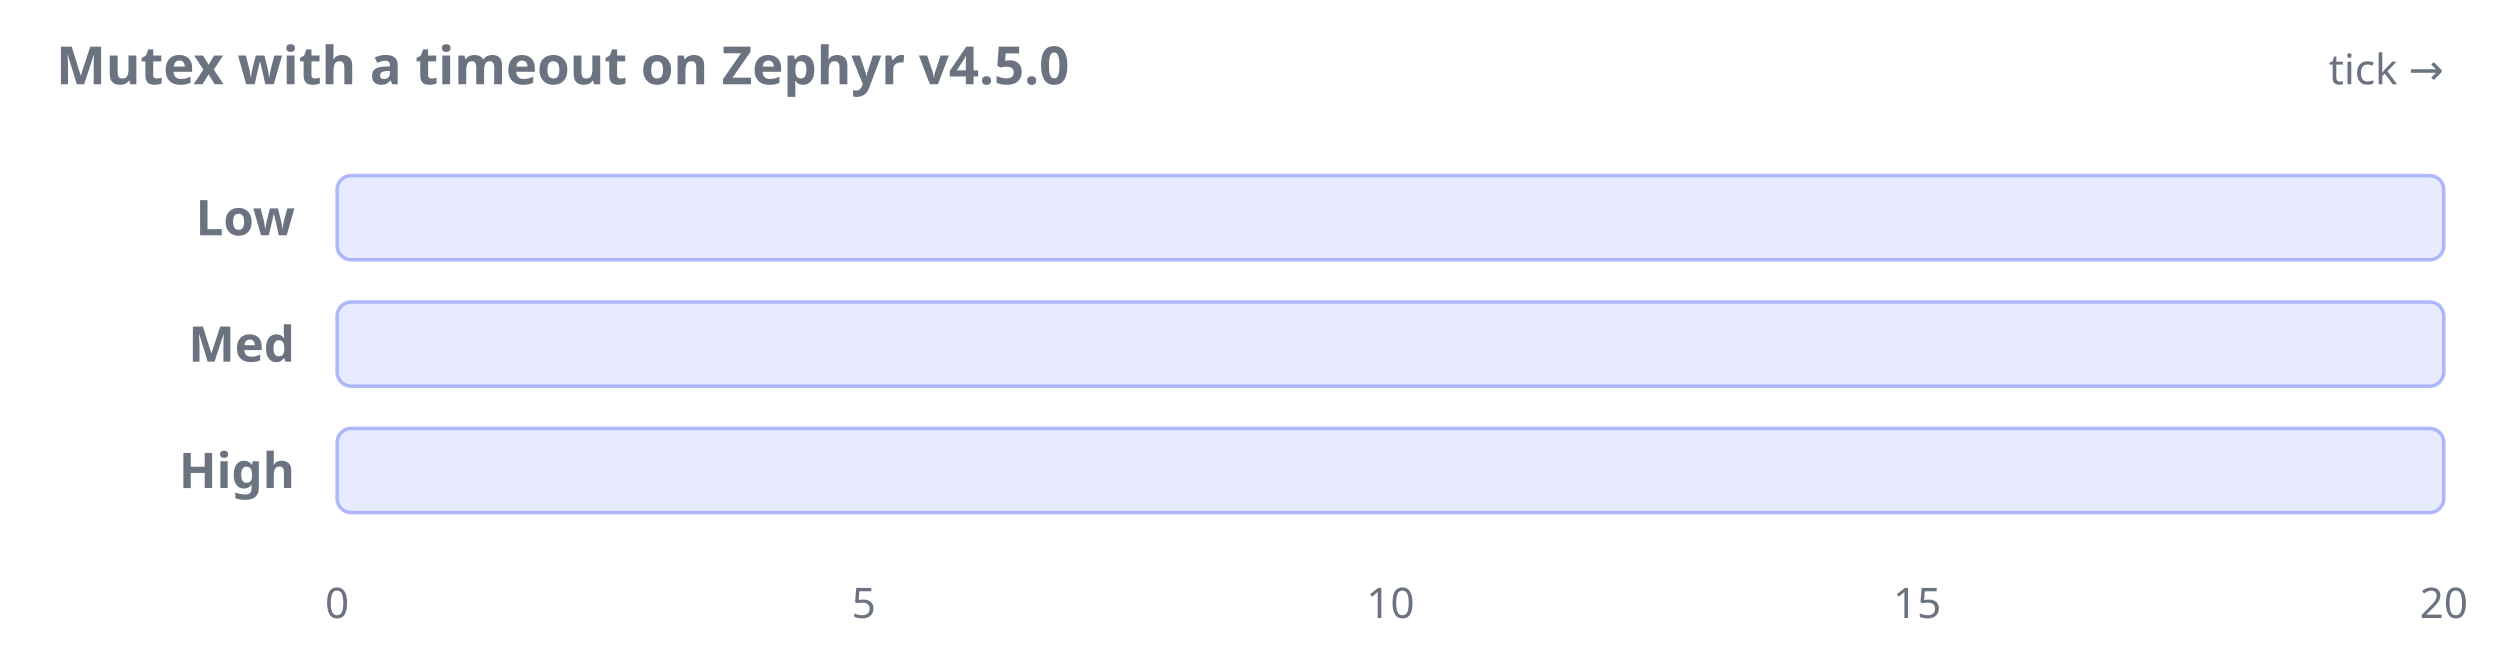
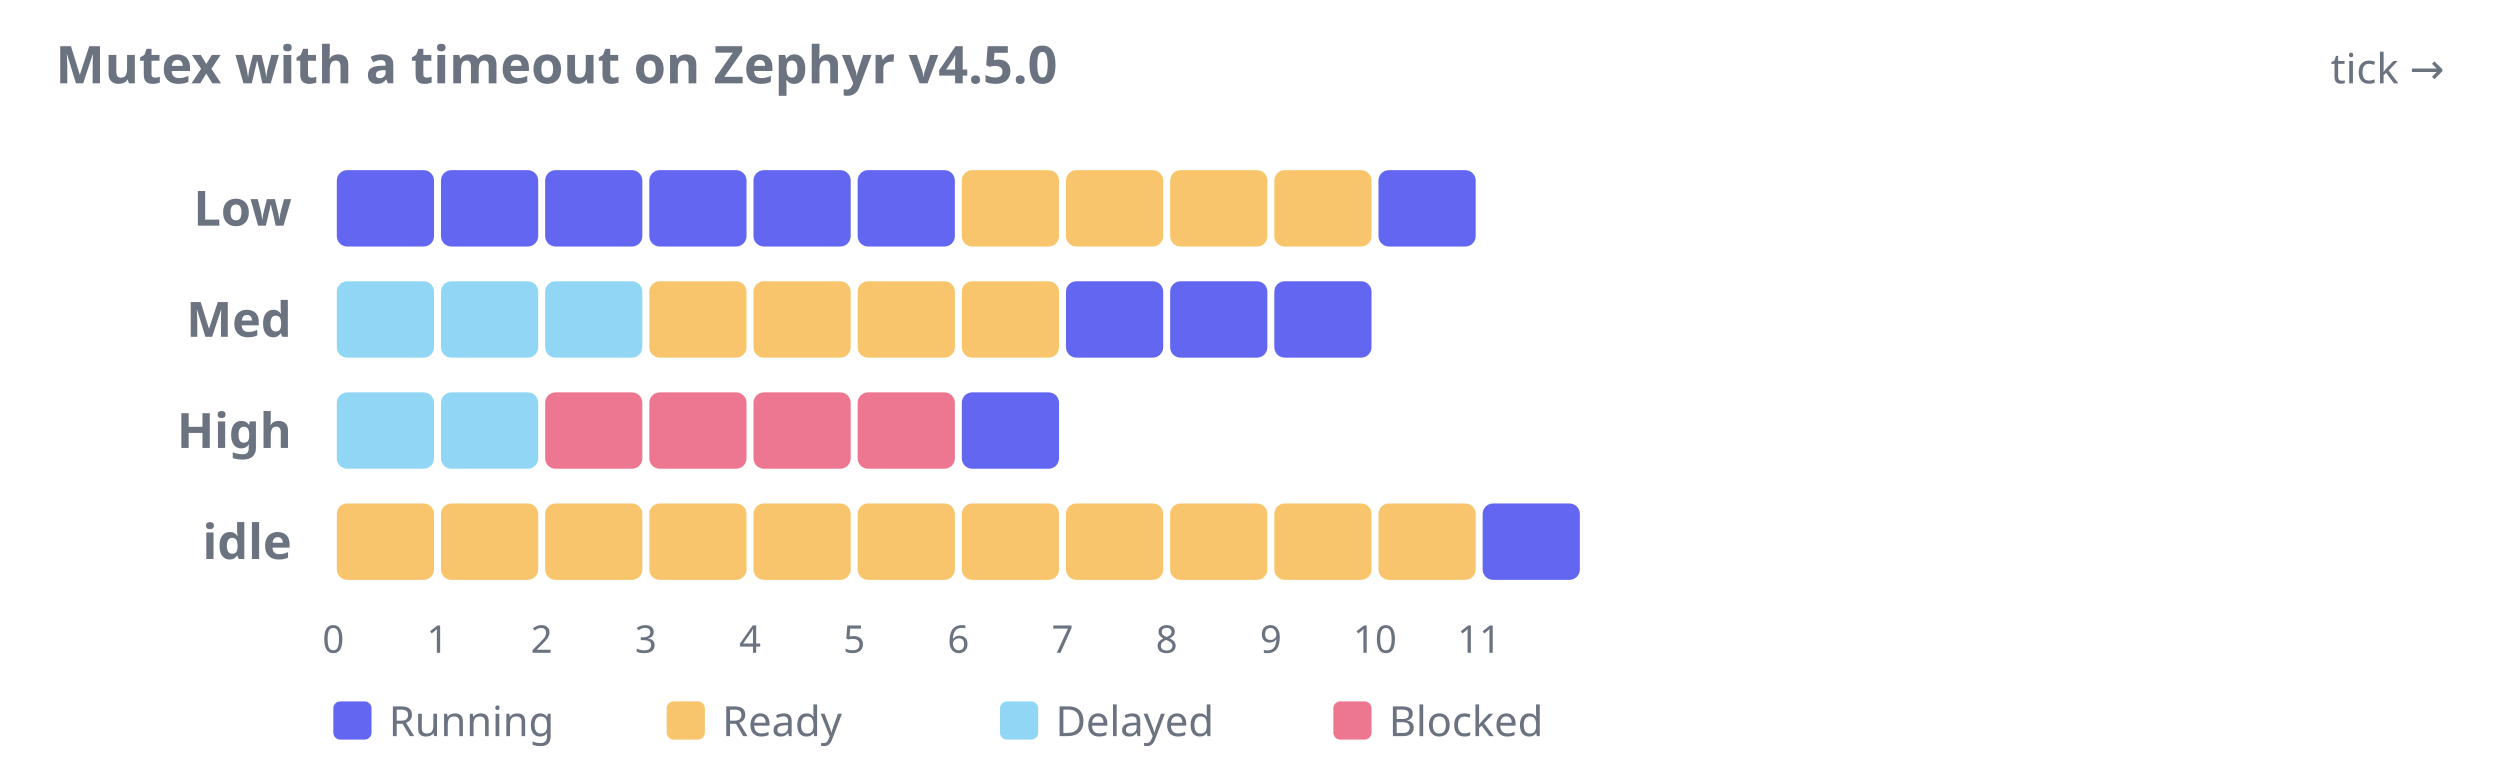
- <svg xmlns="http://www.w3.org/2000/svg" viewBox="0 0 712 186" width="712" height="186" role="img" aria-label="Mutex with a timeout on Zephyr v4.5.0" font-family="ui-sans-serif, system-ui, sans-serif" font-size="14" fill="#6b7280">
+ <svg xmlns="http://www.w3.org/2000/svg" viewBox="0 0 720 222" width="720" height="222" role="img" aria-label="Mutex with a timeout on Zephyr v4.5.0" font-family="ui-sans-serif, system-ui, sans-serif" font-size="14" fill="#6b7280">
  <text x="16" y="24" font-size="15" font-weight="700">Mutex with a timeout on Zephyr v4.5.0</text>
-   <text x="84" y="67" text-anchor="end" font-weight="600">Low</text>
-   <rect x="96" y="50" width="600" height="24" rx="4" fill="#818cf8" fill-opacity="0.18" stroke="#818cf8" stroke-opacity="0.6" />
-   <text x="84" y="103" text-anchor="end" font-weight="600">Med</text>
-   <rect x="96" y="86" width="600" height="24" rx="4" fill="#818cf8" fill-opacity="0.18" stroke="#818cf8" stroke-opacity="0.6" />
-   <text x="84" y="139" text-anchor="end" font-weight="600">High</text>
-   <rect x="96" y="122" width="600" height="24" rx="4" fill="#818cf8" fill-opacity="0.18" stroke="#818cf8" stroke-opacity="0.6" />
-   <text x="96" y="176" text-anchor="middle" font-size="12">0</text>
-   <text x="246" y="176" text-anchor="middle" font-size="12">5</text>
-   <text x="396" y="176" text-anchor="middle" font-size="12">10</text>
-   <text x="546" y="176" text-anchor="middle" font-size="12">15</text>
-   <text x="696" y="176" text-anchor="middle" font-size="12">20</text>
-   <text x="696" y="24" text-anchor="end" font-size="12">tick →</text>
+   <text x="704" y="24" text-anchor="end" font-size="12">tick →</text>
+   <text x="84" y="65" text-anchor="end" font-weight="600">Low</text>
+   <rect x="97" y="49" width="28" height="22" rx="3" fill="#6366f1" fill-opacity="1.00" />
+   <rect x="127" y="49" width="28" height="22" rx="3" fill="#6366f1" fill-opacity="1.00" />
+   <rect x="157" y="49" width="28" height="22" rx="3" fill="#6366f1" fill-opacity="1.00" />
+   <rect x="187" y="49" width="28" height="22" rx="3" fill="#6366f1" fill-opacity="1.00" />
+   <rect x="217" y="49" width="28" height="22" rx="3" fill="#6366f1" fill-opacity="1.00" />
+   <rect x="247" y="49" width="28" height="22" rx="3" fill="#6366f1" fill-opacity="1.00" />
+   <rect x="277" y="49" width="28" height="22" rx="3" fill="#f59e0b" fill-opacity="0.60" />
+   <rect x="307" y="49" width="28" height="22" rx="3" fill="#f59e0b" fill-opacity="0.60" />
+   <rect x="337" y="49" width="28" height="22" rx="3" fill="#f59e0b" fill-opacity="0.60" />
+   <rect x="367" y="49" width="28" height="22" rx="3" fill="#f59e0b" fill-opacity="0.60" />
+   <rect x="397" y="49" width="28" height="22" rx="3" fill="#6366f1" fill-opacity="1.00" />
+   <text x="84" y="97" text-anchor="end" font-weight="600">Med</text>
+   <rect x="97" y="81" width="28" height="22" rx="3" fill="#0ea5e9" fill-opacity="0.45" />
+   <rect x="127" y="81" width="28" height="22" rx="3" fill="#0ea5e9" fill-opacity="0.45" />
+   <rect x="157" y="81" width="28" height="22" rx="3" fill="#0ea5e9" fill-opacity="0.45" />
+   <rect x="187" y="81" width="28" height="22" rx="3" fill="#f59e0b" fill-opacity="0.60" />
+   <rect x="217" y="81" width="28" height="22" rx="3" fill="#f59e0b" fill-opacity="0.60" />
+   <rect x="247" y="81" width="28" height="22" rx="3" fill="#f59e0b" fill-opacity="0.60" />
+   <rect x="277" y="81" width="28" height="22" rx="3" fill="#f59e0b" fill-opacity="0.60" />
+   <rect x="307" y="81" width="28" height="22" rx="3" fill="#6366f1" fill-opacity="1.00" />
+   <rect x="337" y="81" width="28" height="22" rx="3" fill="#6366f1" fill-opacity="1.00" />
+   <rect x="367" y="81" width="28" height="22" rx="3" fill="#6366f1" fill-opacity="1.00" />
+   <text x="84" y="129" text-anchor="end" font-weight="600">High</text>
+   <rect x="97" y="113" width="28" height="22" rx="3" fill="#0ea5e9" fill-opacity="0.45" />
+   <rect x="127" y="113" width="28" height="22" rx="3" fill="#0ea5e9" fill-opacity="0.45" />
+   <rect x="157" y="113" width="28" height="22" rx="3" fill="#e11d48" fill-opacity="0.60" />
+   <rect x="187" y="113" width="28" height="22" rx="3" fill="#e11d48" fill-opacity="0.60" />
+   <rect x="217" y="113" width="28" height="22" rx="3" fill="#e11d48" fill-opacity="0.60" />
+   <rect x="247" y="113" width="28" height="22" rx="3" fill="#e11d48" fill-opacity="0.60" />
+   <rect x="277" y="113" width="28" height="22" rx="3" fill="#6366f1" fill-opacity="1.00" />
+   <text x="84" y="161" text-anchor="end" font-weight="600">idle</text>
+   <rect x="97" y="145" width="28" height="22" rx="3" fill="#f59e0b" fill-opacity="0.60" />
+   <rect x="127" y="145" width="28" height="22" rx="3" fill="#f59e0b" fill-opacity="0.60" />
+   <rect x="157" y="145" width="28" height="22" rx="3" fill="#f59e0b" fill-opacity="0.60" />
+   <rect x="187" y="145" width="28" height="22" rx="3" fill="#f59e0b" fill-opacity="0.60" />
+   <rect x="217" y="145" width="28" height="22" rx="3" fill="#f59e0b" fill-opacity="0.60" />
+   <rect x="247" y="145" width="28" height="22" rx="3" fill="#f59e0b" fill-opacity="0.60" />
+   <rect x="277" y="145" width="28" height="22" rx="3" fill="#f59e0b" fill-opacity="0.60" />
+   <rect x="307" y="145" width="28" height="22" rx="3" fill="#f59e0b" fill-opacity="0.60" />
+   <rect x="337" y="145" width="28" height="22" rx="3" fill="#f59e0b" fill-opacity="0.60" />
+   <rect x="367" y="145" width="28" height="22" rx="3" fill="#f59e0b" fill-opacity="0.60" />
+   <rect x="397" y="145" width="28" height="22" rx="3" fill="#f59e0b" fill-opacity="0.60" />
+   <rect x="427" y="145" width="28" height="22" rx="3" fill="#6366f1" fill-opacity="1.00" />
+   <text x="96" y="188" text-anchor="middle" font-size="11">0</text>
+   <text x="126" y="188" text-anchor="middle" font-size="11">1</text>
+   <text x="156" y="188" text-anchor="middle" font-size="11">2</text>
+   <text x="186" y="188" text-anchor="middle" font-size="11">3</text>
+   <text x="216" y="188" text-anchor="middle" font-size="11">4</text>
+   <text x="246" y="188" text-anchor="middle" font-size="11">5</text>
+   <text x="276" y="188" text-anchor="middle" font-size="11">6</text>
+   <text x="306" y="188" text-anchor="middle" font-size="11">7</text>
+   <text x="336" y="188" text-anchor="middle" font-size="11">8</text>
+   <text x="366" y="188" text-anchor="middle" font-size="11">9</text>
+   <text x="396" y="188" text-anchor="middle" font-size="11">10</text>
+   <text x="426" y="188" text-anchor="middle" font-size="11">11</text>
+   <rect x="96" y="202" width="11" height="11" rx="2" fill="#6366f1" fill-opacity="1" />
+   <text x="112" y="212" font-size="12">Running</text>
+   <rect x="192" y="202" width="11" height="11" rx="2" fill="#f59e0b" fill-opacity="0.6" />
+   <text x="208" y="212" font-size="12">Ready</text>
+   <rect x="288" y="202" width="11" height="11" rx="2" fill="#0ea5e9" fill-opacity="0.45" />
+   <text x="304" y="212" font-size="12">Delayed</text>
+   <rect x="384" y="202" width="11" height="11" rx="2" fill="#e11d48" fill-opacity="0.6" />
+   <text x="400" y="212" font-size="12">Blocked</text>
</svg>
